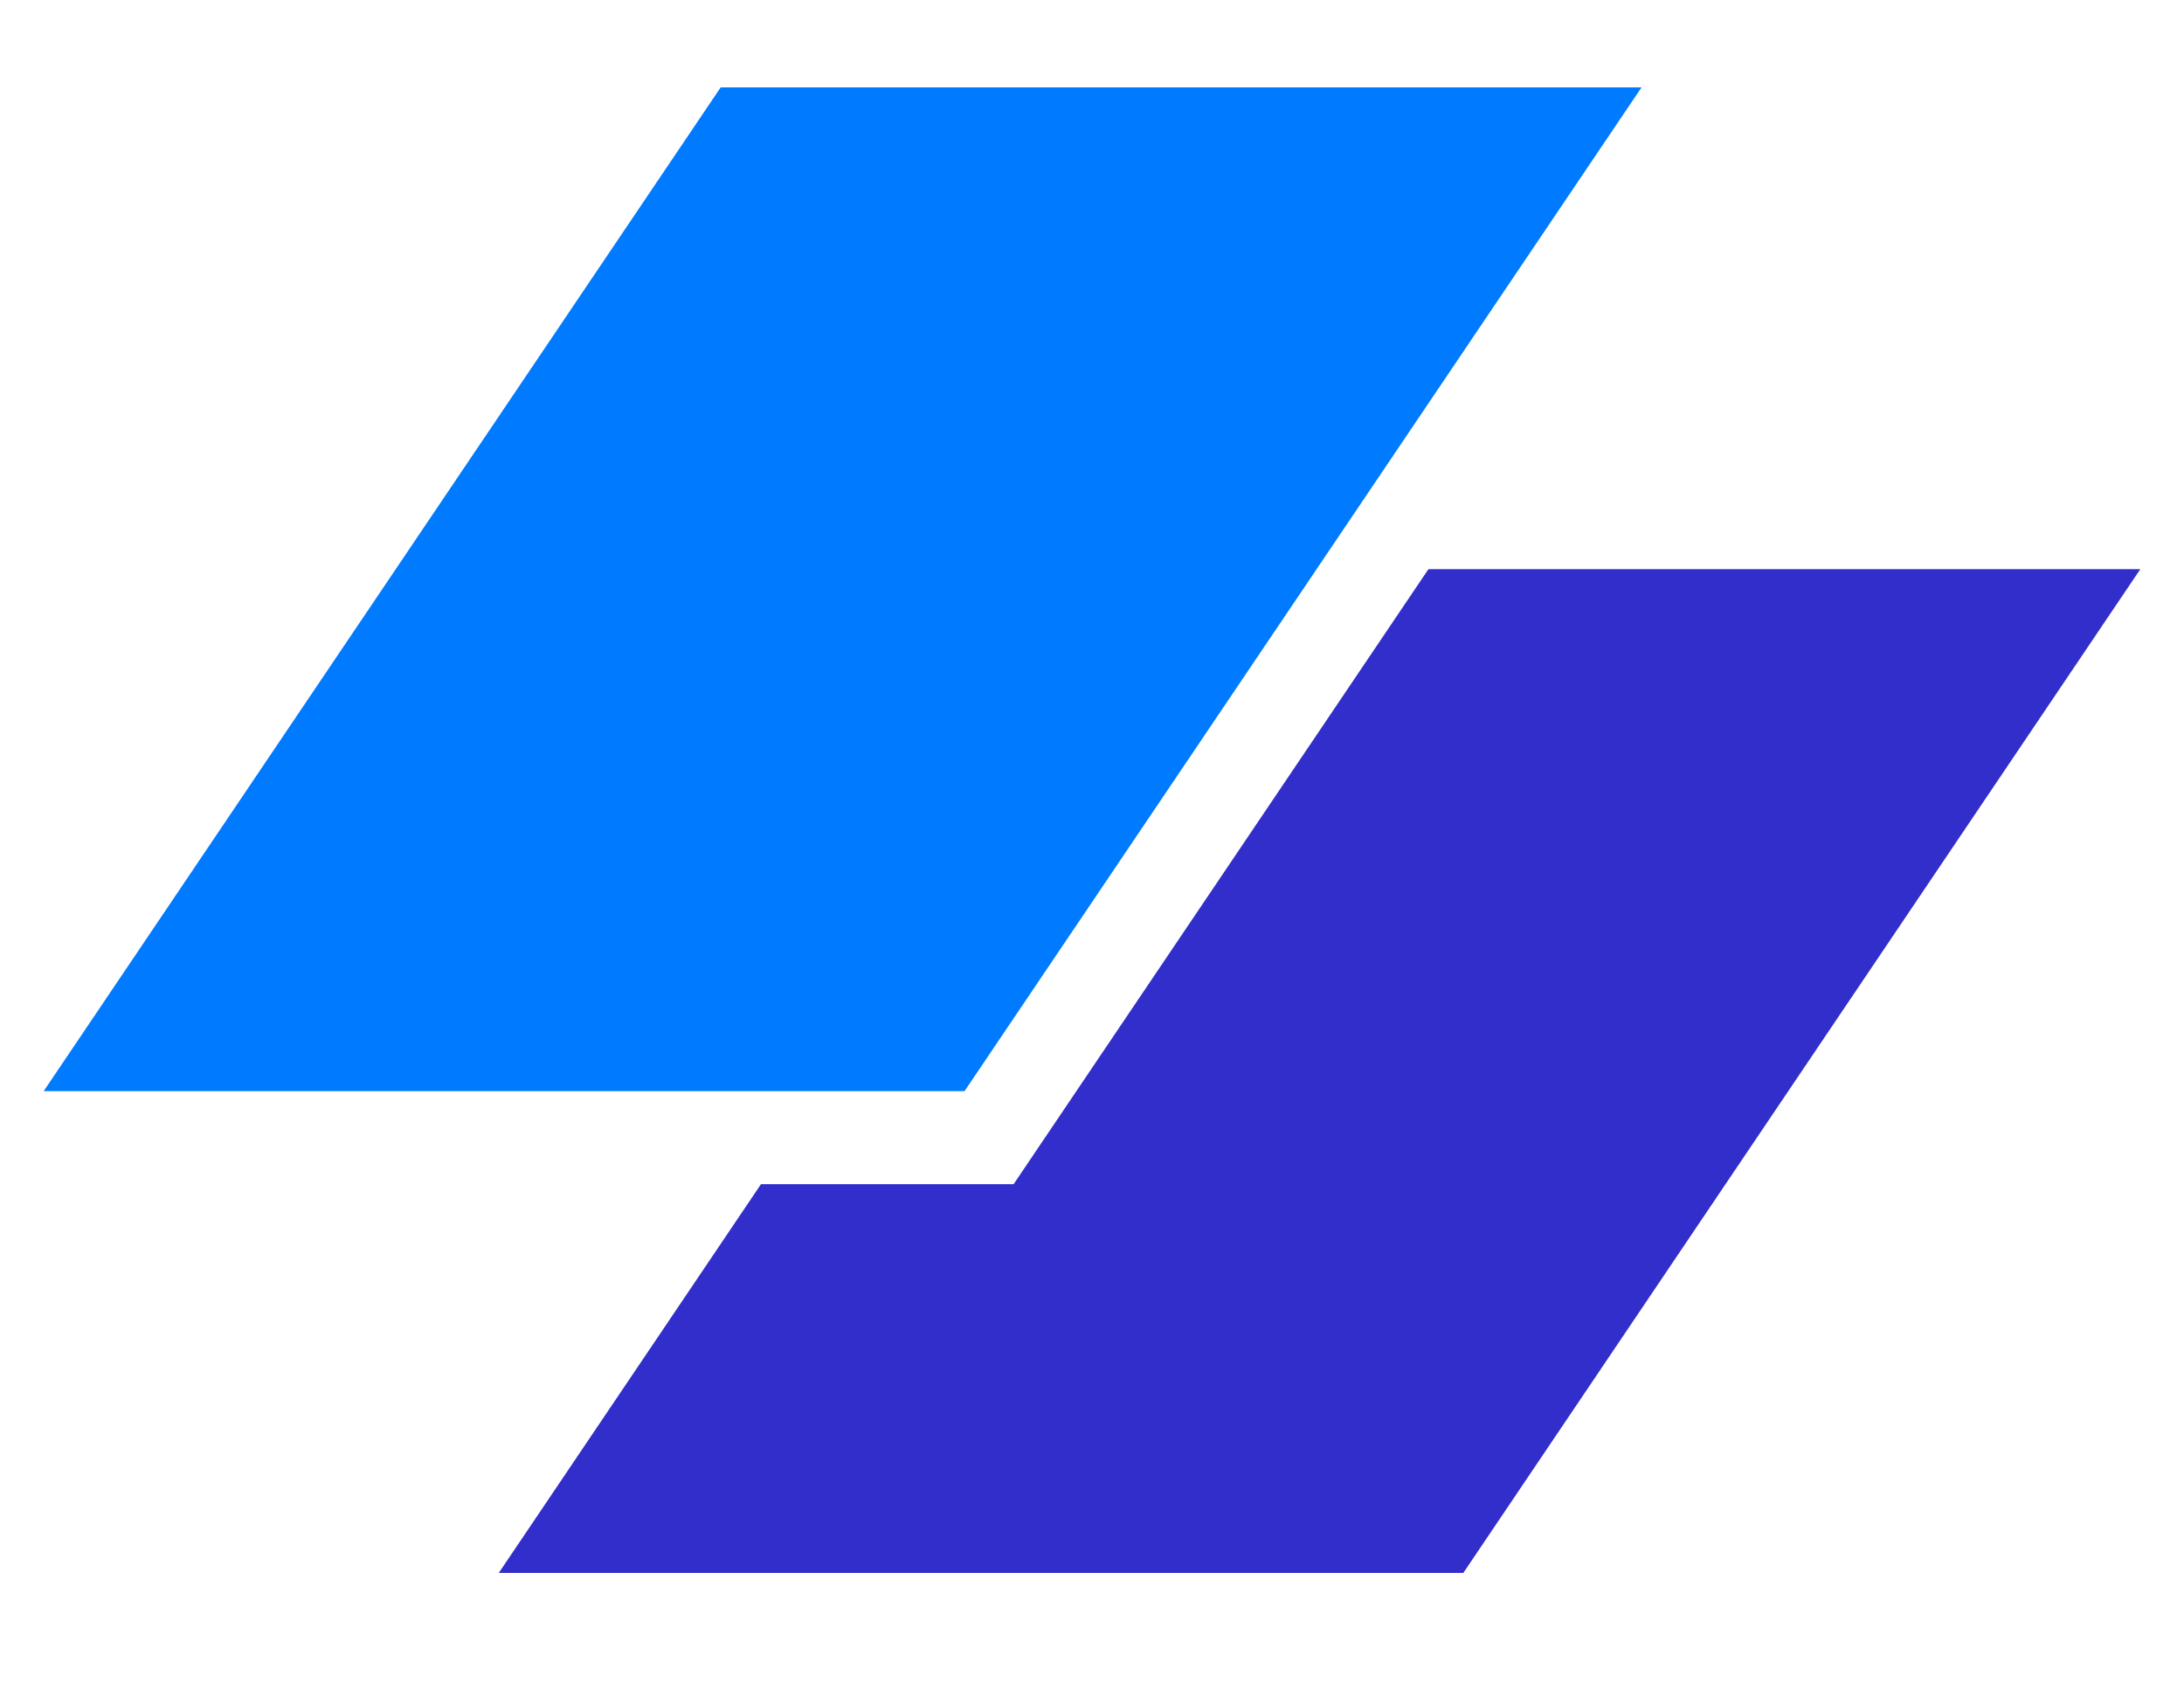
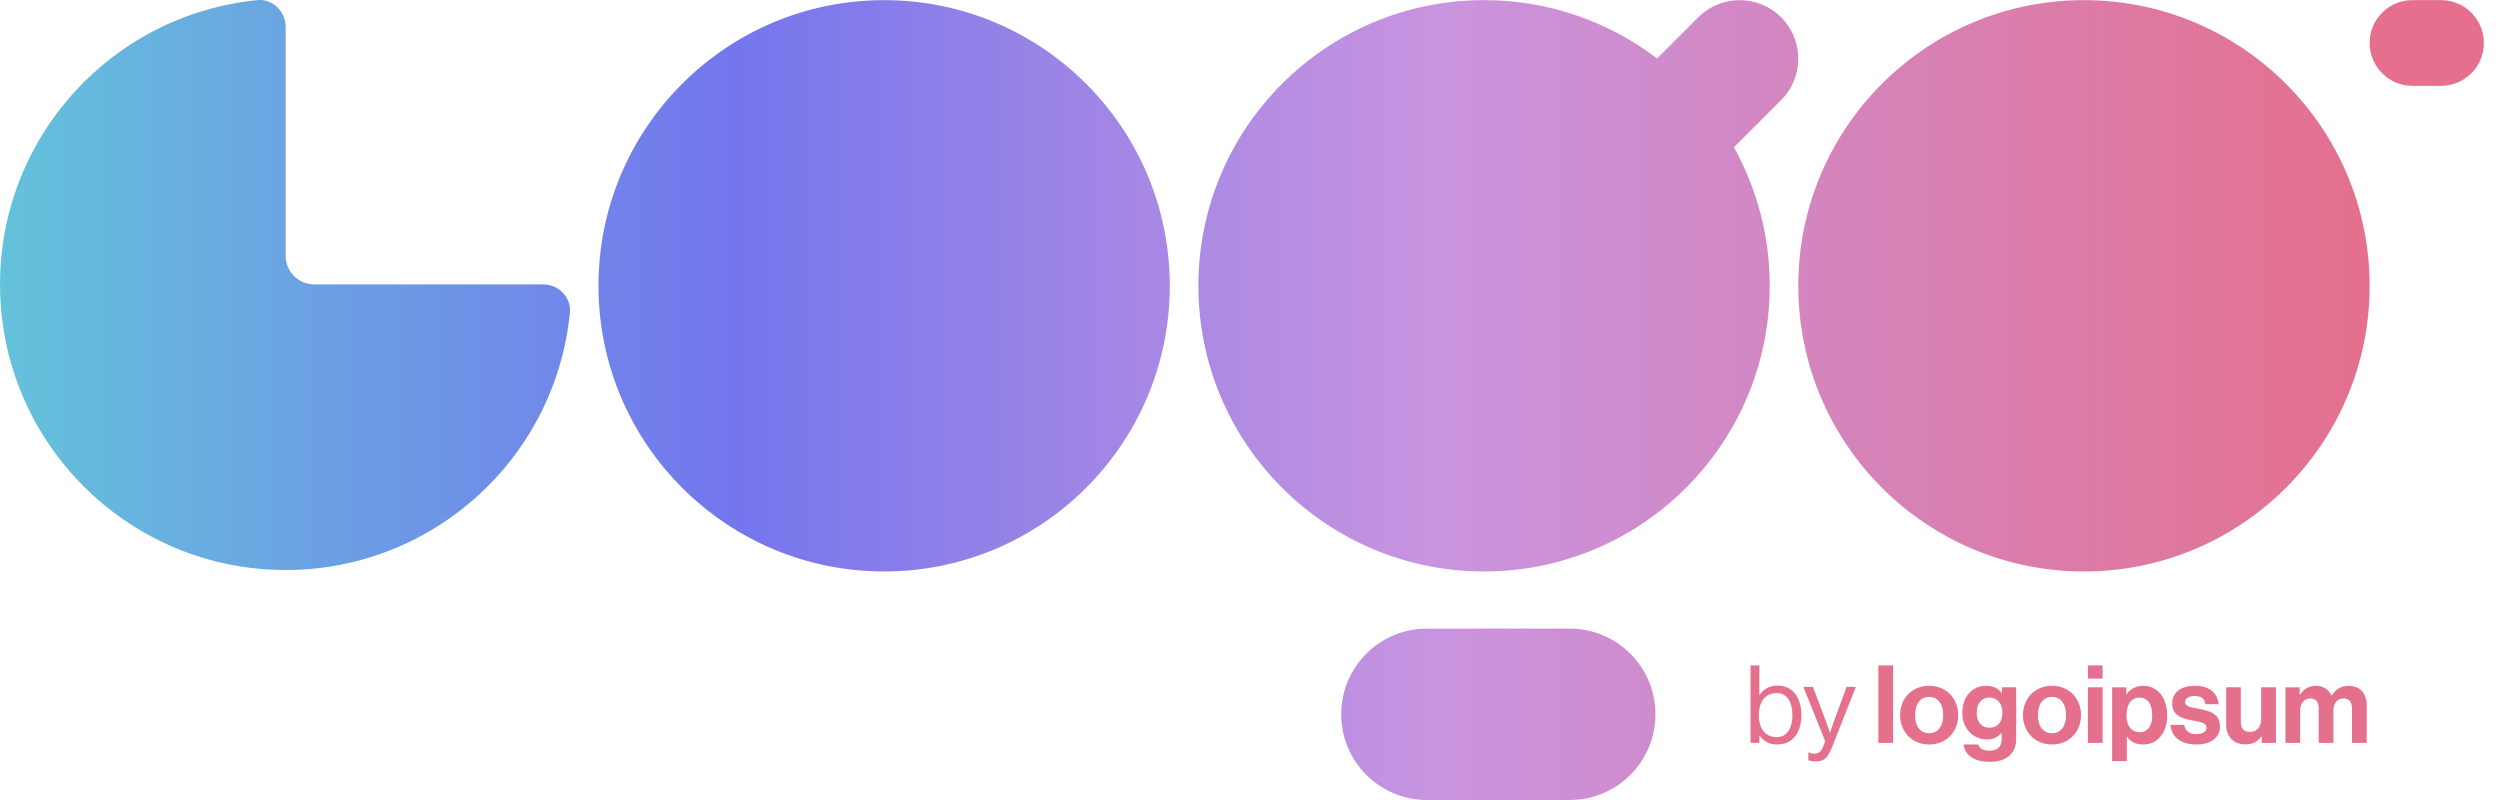
- <svg xmlns="http://www.w3.org/2000/svg" id="logo-35" width="50" height="39" viewBox="0 0 50 39" fill="none">
-   <path d="M16.499 2H37.581L22.082 24.973H1L16.499 2Z" class="ccompli1" fill="#007AFF" />
-   <path d="M17.422 27.102L11.419 36H33.501L49 13.027H32.702L23.206 27.102H17.422Z" class="ccustom" fill="#312ECB" />
+ <svg xmlns="http://www.w3.org/2000/svg" id="logo-79" class="gradient" width="125" height="40" viewBox="0 0 125 40" fill="none">
+   <path class="ccustom" d="M88.861 37.225c.759 0 1.208-.575 1.208-1.474 0-.932-.482-1.474-1.192-1.474-.406 0-.688.18-.899.466h-.01V33.27h-.44v3.873h.44v-.368h.01c.228.314.504.45.883.45Zm-.032-.369c-.596 0-.889-.471-.889-1.1 0-.606.282-1.105.894-1.105.531 0 .786.477.786 1.105 0 .634-.255 1.1-.791 1.1Zm1.983 1.214c.341 0 .558-.12.785-.7l1.198-3.028h-.466l-.64 1.745c-.086.233-.184.547-.184.547h-.01s-.104-.314-.19-.547l-.661-1.745h-.477l1.094 2.72-.108.276c-.108.271-.233.342-.417.342a.616.616 0 0 1-.298-.06h-.022v.39c.12.049.228.06.396.06Zm3.106-.927h.737V33.27h-.737v3.873Zm2.539.082c.861 0 1.452-.64 1.452-1.469 0-.829-.59-1.468-1.452-1.468-.861 0-1.452.64-1.452 1.468 0 .83.59 1.469 1.452 1.469Zm0-.564c-.455 0-.704-.363-.704-.905 0-.541.249-.91.704-.91.45 0 .704.369.704.91 0 .542-.254.905-.704.905Zm3.019 1.43c.412 0 .769-.097 1.002-.314.206-.19.331-.455.331-.845v-2.568h-.71v.293h-.011c-.168-.233-.422-.369-.77-.369-.703 0-1.202.531-1.202 1.36 0 .84.607 1.327 1.225 1.327.352 0 .563-.14.725-.325h.017v.304c0 .379-.2.58-.618.58-.341 0-.498-.136-.558-.31h-.731c.075.542.541.867 1.3.867Zm-.01-1.706c-.38 0-.63-.276-.63-.748 0-.466.25-.758.624-.758.444 0 .661.346.661.753 0 .412-.19.753-.656.753Zm3.134.84c.861 0 1.452-.64 1.452-1.469 0-.829-.591-1.468-1.452-1.468-.862 0-1.452.64-1.452 1.468 0 .83.59 1.469 1.452 1.469Zm0-.564c-.455 0-.705-.363-.705-.905 0-.541.25-.91.705-.91.449 0 .704.369.704.91 0 .542-.255.905-.704.905Zm1.794.482h.737v-2.779h-.737v2.78Zm0-3.212h.737v-.661h-.737v.66Zm1.212 4.122h.737V36.83h.01c.158.239.412.396.802.396.715 0 1.203-.57 1.203-1.469 0-.867-.471-1.468-1.208-1.468a.972.972 0 0 0-.818.423h-.016v-.347h-.71v3.69Zm1.392-1.44c-.439 0-.672-.331-.672-.835 0-.498.185-.894.645-.894.455 0 .639.368.639.894s-.238.834-.612.834Zm2.83.612c.693 0 1.17-.336 1.17-.894 0-.65-.515-.78-.981-.878-.395-.081-.763-.103-.763-.341 0-.2.189-.31.476-.31.315 0 .504.11.537.407h.666c-.054-.558-.46-.92-1.192-.92-.634 0-1.132.286-1.132.888 0 .606.487.742.986.84.379.075.731.102.731.368 0 .195-.184.32-.509.32-.33 0-.558-.141-.607-.461h-.682c.043.59.493.98 1.3.98Zm3.968-.082v-2.779h-.737v1.604c0 .368-.212.628-.558.628-.314 0-.461-.179-.461-.504v-1.728h-.731v1.853c0 .607.347 1.002.964 1.002.39 0 .607-.146.797-.4h.016v.324h.71Zm.476 0h.737V35.53c0-.369.2-.607.498-.607.271 0 .428.163.428.477v1.744h.737V35.53c0-.369.19-.607.499-.607.271 0 .428.163.428.477v1.744h.737v-1.869c0-.607-.331-.986-.916-.986-.352 0-.645.184-.834.488h-.011a.83.83 0 0 0-.77-.488.908.908 0 0 0-.807.45h-.016v-.374h-.71v2.78Z" fill="#E5708C" />
+   <path d="M118.481 2.149c0-1.183.959-2.143 2.142-2.143h1.429a2.142 2.142 0 0 1 0 4.286h-1.429a2.142 2.142 0 0 1-2.142-2.143ZM58.49 14.29c0 7.888-6.394 14.283-14.283 14.283-7.888 0-14.283-6.395-14.283-14.283C29.924 6.4 36.319.007 44.207.007 52.096.007 58.49 6.4 58.49 14.29Zm-31.352-.071c.79 0 1.436.64 1.357 1.426A14.283 14.283 0 1 1 12.857.007c.785-.08 1.426.568 1.426 1.356V12.79c0 .79.64 1.429 1.429 1.429h11.426ZM78.487 31.43a4.285 4.285 0 1 1 0 8.57h-7.141a4.285 4.285 0 0 1 0-8.57h7.141Zm-4.285-2.857c7.889 0 14.284-6.395 14.284-14.283a14.22 14.22 0 0 0-1.789-6.925l2.36-2.36a2.928 2.928 0 1 0-4.142-4.14l-2.06 2.06A14.22 14.22 0 0 0 74.201.006C66.314.007 59.92 6.4 59.92 14.29c0 7.888 6.395 14.283 14.283 14.283Zm44.279-14.283c0 7.888-6.395 14.283-14.284 14.283-7.888 0-14.283-6.395-14.283-14.283 0-7.89 6.395-14.283 14.283-14.283 7.889 0 14.284 6.394 14.284 14.283Z" fill="url(#gradient_a1234)" />
+   <defs>
+     <linearGradient id="gradient_a1234" x1="0" y1="16" x2="119" y2="16" gradientUnits="userSpaceOnUse">
+       <stop class="ccompli1" stop-color="#64C2DB" />
+       <stop class="ccompli2" offset=".307" stop-color="#7476ED" />
+       <stop class="ccustom" offset=".604" stop-color="#C994DF" />
+       <stop class="ccompli1" offset="1" stop-color="#E56F8C" />
+     </linearGradient>
+   </defs>
</svg>
